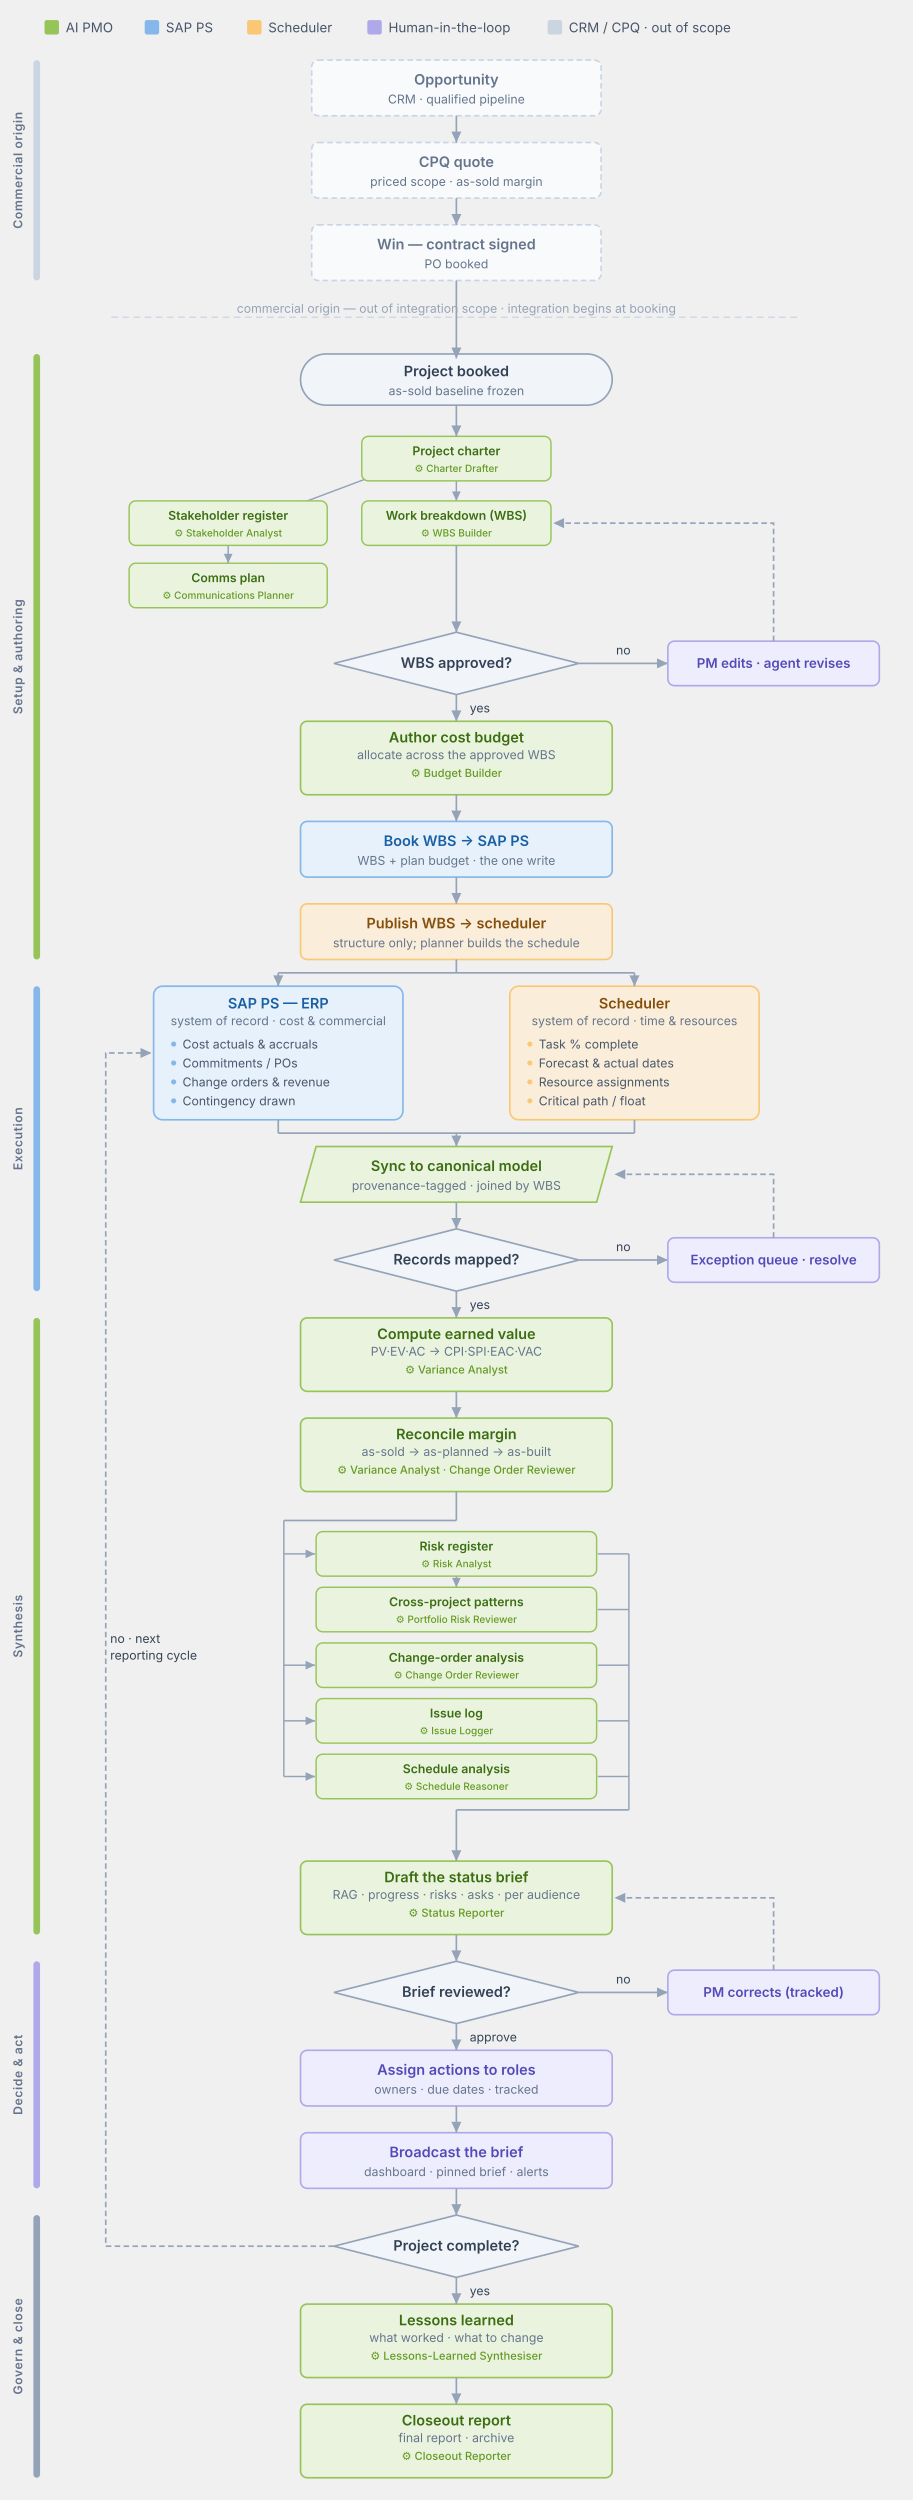
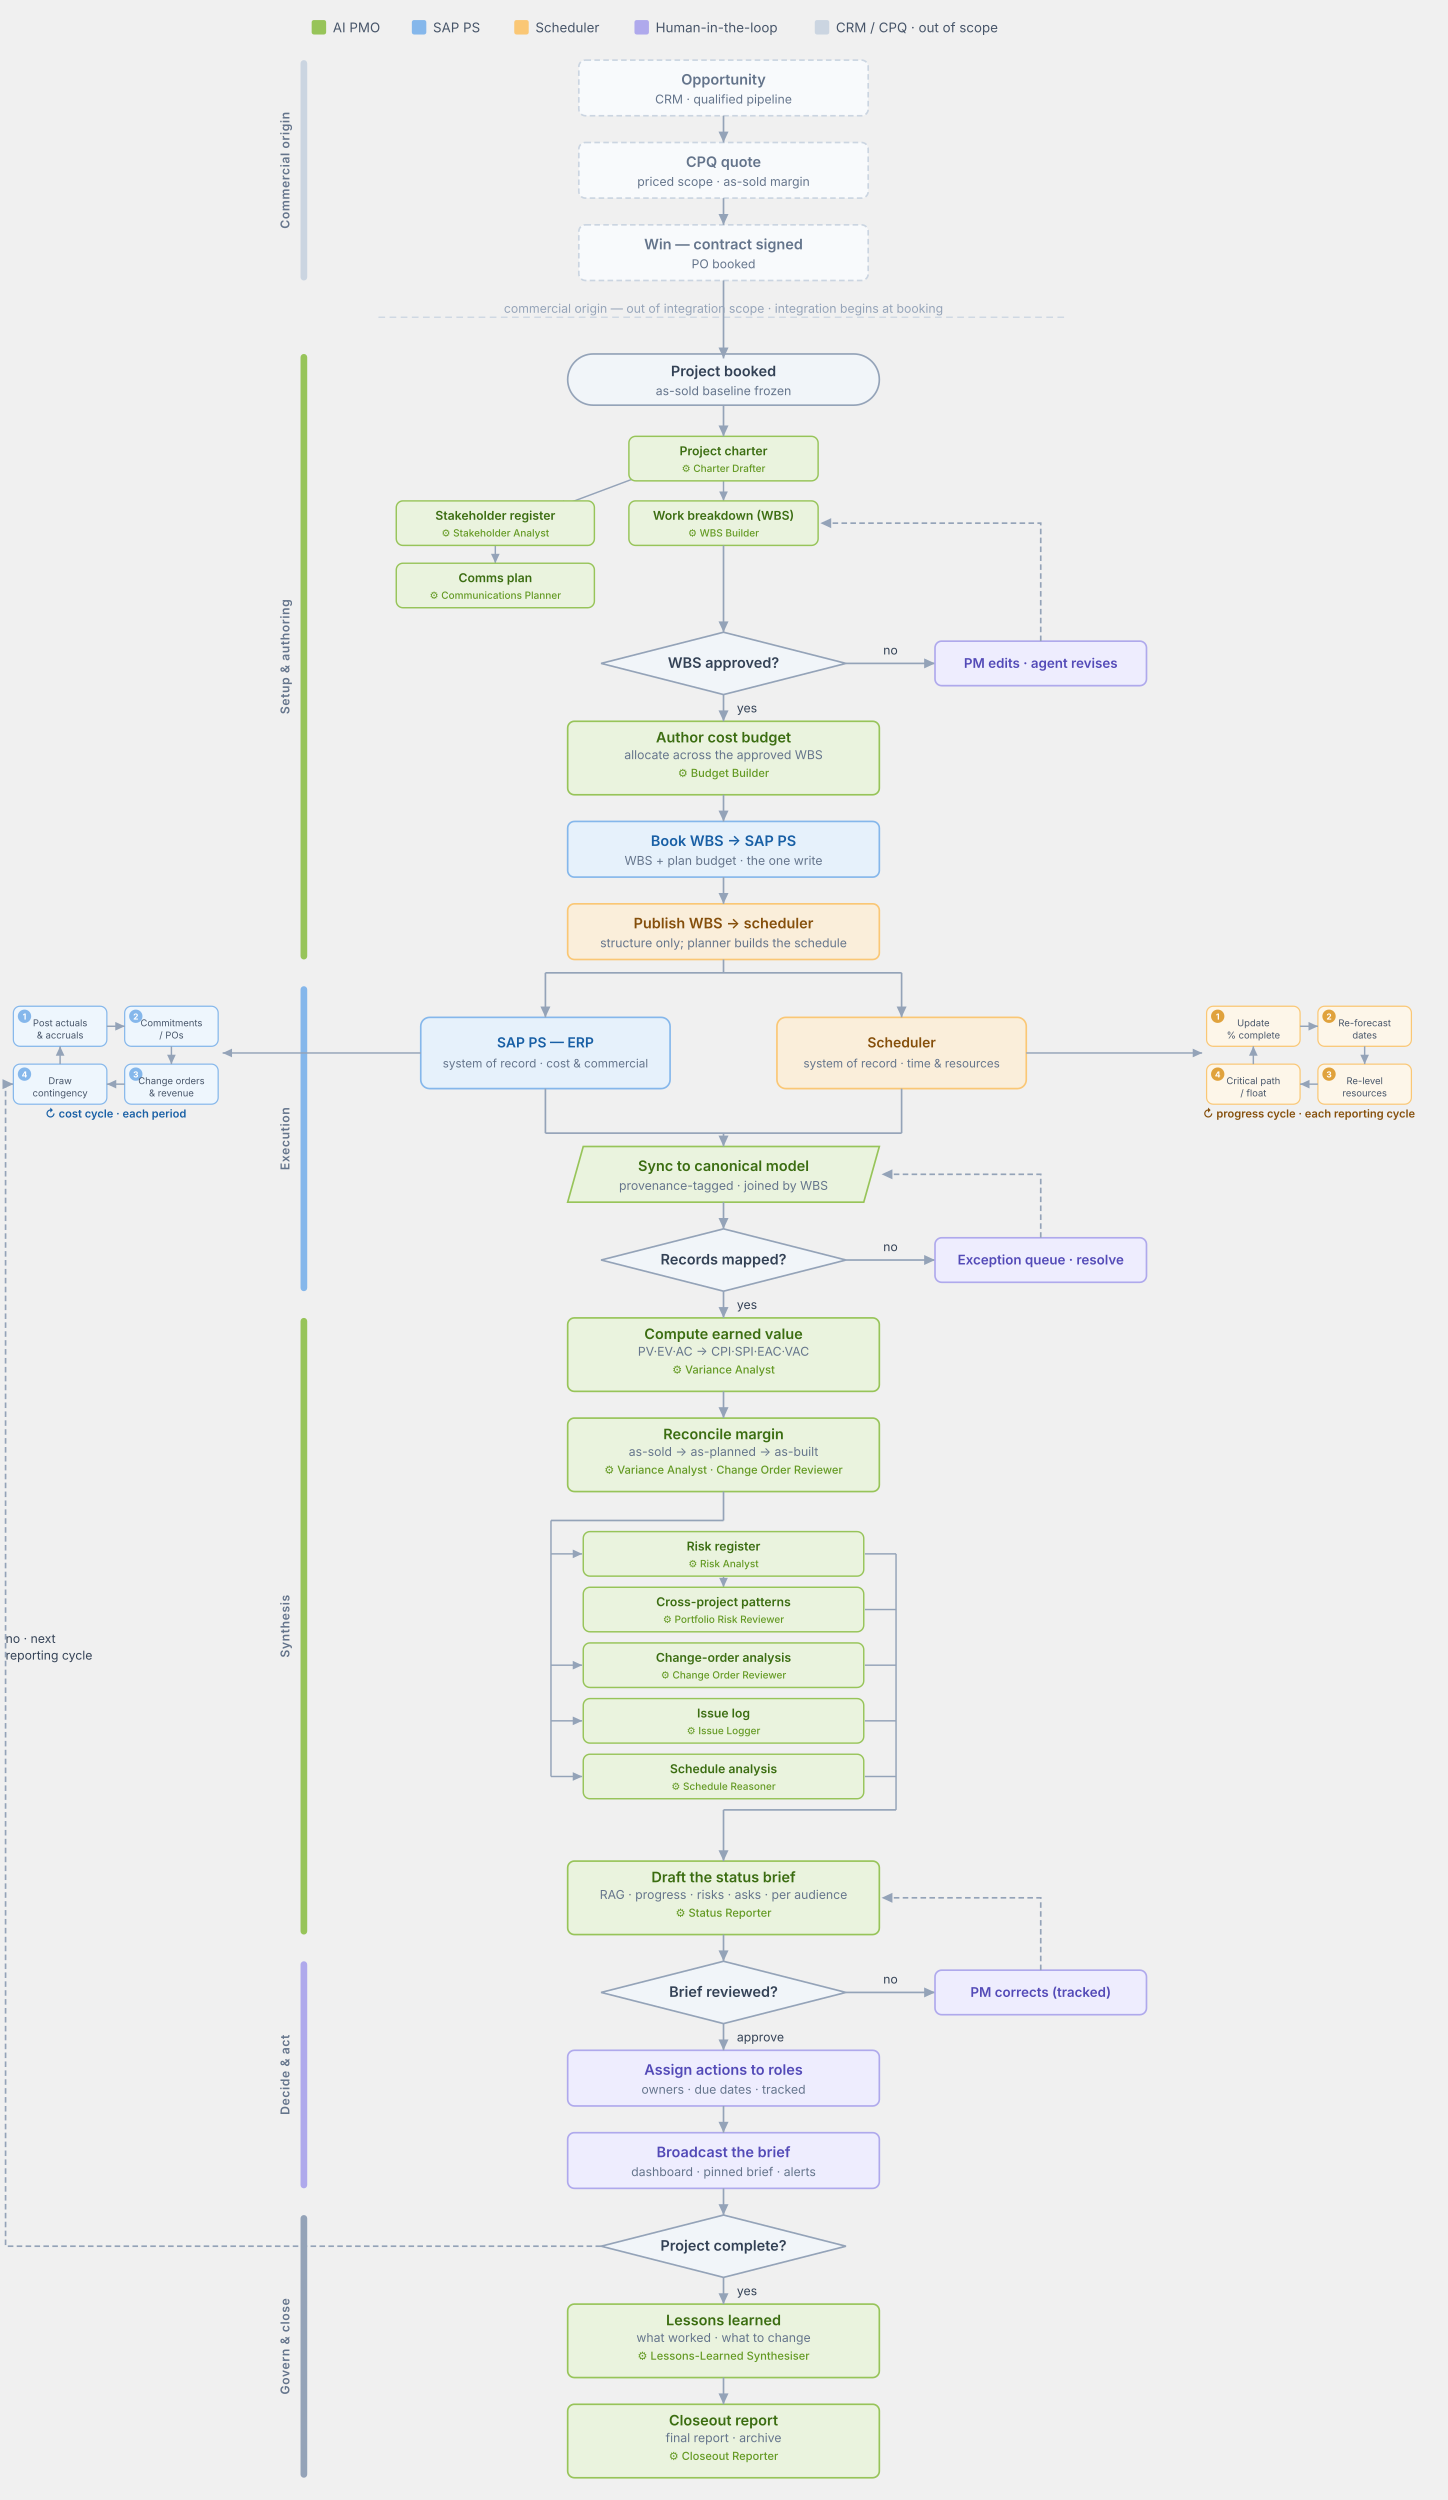
- <svg xmlns="http://www.w3.org/2000/svg" viewBox="0 0 820 2246" width="100%" font-family="Inter,Arial,sans-serif">
+ <svg xmlns="http://www.w3.org/2000/svg" viewBox="-240 0 1300 2246" width="100%" font-family="Inter,Arial,sans-serif">
  <defs>
    <marker id="ah" markerWidth="9" markerHeight="9" refX="6.5" refY="3" orient="auto">
      <path d="M0,0 L6.5,3 L0,6 Z" fill="#94a3b8" />
    </marker>
    <style>.pa{cursor:pointer}.pa:hover rect{stroke-width:2.6}</style>
  </defs>
  <g>
    <rect x="40" y="18" width="13" height="13" rx="2" fill="#97C459" />
    <text x="59" y="29" font-family="Inter,Arial,sans-serif" font-size="12" fill="#475569">AI PMO</text>
    <rect x="130" y="18" width="13" height="13" rx="2" fill="#85B7EB" />
    <text x="149" y="29" font-family="Inter,Arial,sans-serif" font-size="12" fill="#475569">SAP PS</text>
    <rect x="222" y="18" width="13" height="13" rx="2" fill="#FAC775" />
    <text x="241" y="29" font-family="Inter,Arial,sans-serif" font-size="12" fill="#475569">Scheduler</text>
    <rect x="330" y="18" width="13" height="13" rx="2" fill="#AFA9EC" />
    <text x="349" y="29" font-family="Inter,Arial,sans-serif" font-size="12" fill="#475569">Human-in-the-loop</text>
    <rect x="492" y="18" width="13" height="13" rx="2" fill="#CBD5E1" />
    <text x="511" y="29" font-family="Inter,Arial,sans-serif" font-size="12" fill="#475569">CRM / CPQ · out of scope</text>
  </g>
  <g transform="translate(0,46)">
    <rect x="30" y="8" width="6" height="198" rx="3" fill="#CBD5E1" />
    <text transform="rotate(-90 20 107.0)" x="20" y="107.0" text-anchor="middle" font-family="Inter,Arial,sans-serif" font-size="11" font-weight="600" letter-spacing="0.5" fill="#64748b">Commercial origin</text>
    <rect x="30" y="272" width="6" height="544" rx="3" fill="#97C459" />
    <text transform="rotate(-90 20 544.0)" x="20" y="544.0" text-anchor="middle" font-family="Inter,Arial,sans-serif" font-size="11" font-weight="600" letter-spacing="0.5" fill="#64748b">Setup &amp; authoring</text>
    <rect x="30" y="840" width="6" height="274" rx="3" fill="#85B7EB" />
    <text transform="rotate(-90 20 977.0)" x="20" y="977.0" text-anchor="middle" font-family="Inter,Arial,sans-serif" font-size="11" font-weight="600" letter-spacing="0.5" fill="#64748b">Execution</text>
    <rect x="30" y="1138" width="6" height="554" rx="3" fill="#97C459" />
    <text transform="rotate(-90 20 1415.0)" x="20" y="1415.0" text-anchor="middle" font-family="Inter,Arial,sans-serif" font-size="11" font-weight="600" letter-spacing="0.5" fill="#64748b">Synthesis</text>
    <rect x="30" y="1716" width="6" height="204" rx="3" fill="#AFA9EC" />
    <text transform="rotate(-90 20 1818.0)" x="20" y="1818.0" text-anchor="middle" font-family="Inter,Arial,sans-serif" font-size="11" font-weight="600" letter-spacing="0.5" fill="#64748b">Decide &amp; act</text>
    <rect x="30" y="1944" width="6" height="236" rx="3" fill="#94A3B8" />
    <text transform="rotate(-90 20 2062.0)" x="20" y="2062.0" text-anchor="middle" font-family="Inter,Arial,sans-serif" font-size="11" font-weight="600" letter-spacing="0.5" fill="#64748b">Govern &amp; close</text>
    <rect x="280" y="8" width="260" height="50" rx="6" fill="#F8FAFC" stroke="#CBD5E1" stroke-width="1.5" stroke-dasharray="5 3" />
    <text x="410" y="30.0" text-anchor="middle" font-family="Inter,Arial,sans-serif" font-size="13" font-weight="600" fill="#64748B">Opportunity</text>
    <text x="410" y="47.0" text-anchor="middle" font-family="Inter,Arial,sans-serif" font-size="11" font-weight="400" fill="#64748b">CRM · qualified pipeline</text>
    <rect x="280" y="82" width="260" height="50" rx="6" fill="#F8FAFC" stroke="#CBD5E1" stroke-width="1.5" stroke-dasharray="5 3" />
    <text x="410" y="104.0" text-anchor="middle" font-family="Inter,Arial,sans-serif" font-size="13" font-weight="600" fill="#64748B">CPQ quote</text>
    <text x="410" y="121.0" text-anchor="middle" font-family="Inter,Arial,sans-serif" font-size="11" font-weight="400" fill="#64748b">priced scope · as-sold margin</text>
    <rect x="280" y="156" width="260" height="50" rx="6" fill="#F8FAFC" stroke="#CBD5E1" stroke-width="1.5" stroke-dasharray="5 3" />
    <text x="410" y="178.0" text-anchor="middle" font-family="Inter,Arial,sans-serif" font-size="13" font-weight="600" fill="#64748B">Win — contract signed</text>
    <text x="410" y="195.0" text-anchor="middle" font-family="Inter,Arial,sans-serif" font-size="11" font-weight="400" fill="#64748b">PO booked</text>
    <line x1="100" y1="239.0" x2="720" y2="239.0" stroke="#cbd5e1" stroke-width="1.2" stroke-dasharray="6 4" />
    <text x="410" y="235.0" text-anchor="middle" font-family="Inter,Arial,sans-serif" font-size="11" font-weight="400" fill="#94a3b8">commercial origin — out of integration scope    ·    integration begins at booking</text>
    <rect x="270" y="272" width="280" height="46" rx="23.0" fill="#F1F5F9" stroke="#94A3B8" stroke-width="1.5" />
    <text x="410" y="292.0" text-anchor="middle" font-family="Inter,Arial,sans-serif" font-size="13" font-weight="600" fill="#334155">Project booked</text>
    <text x="410" y="309.0" text-anchor="middle" font-family="Inter,Arial,sans-serif" font-size="11" font-weight="400" fill="#64748b">as-sold baseline frozen</text>
    <line x1="410" y1="386" x2="410" y2="404" stroke="#94a3b8" stroke-width="1.3" marker-end="url(#ah)" />
    <line x1="340" y1="380" x2="260" y2="410" stroke="#94a3b8" stroke-width="1.3" marker-end="url(#ah)" />
    <line x1="205" y1="444" x2="205" y2="460" stroke="#94a3b8" stroke-width="1.3" marker-end="url(#ah)" />
    <g class="pa" data-agent="charter_drafter">
      <rect x="325.0" y="346" width="170" height="40" rx="6" fill="#EAF3DE" stroke="#97C459" stroke-width="1.3" />
      <text x="410" y="363" text-anchor="middle" font-family="Inter,Arial,sans-serif" font-size="11" font-weight="600" fill="#3B6D11">Project charter</text>
      <text x="410" y="378" text-anchor="middle" font-family="Inter,Arial,sans-serif" font-size="9" font-weight="500" fill="#639922">⚙ Charter Drafter</text>
    </g>
    <g class="pa" data-agent="stakeholder_analyst">
      <rect x="116.0" y="404" width="178" height="40" rx="6" fill="#EAF3DE" stroke="#97C459" stroke-width="1.3" />
      <text x="205" y="421" text-anchor="middle" font-family="Inter,Arial,sans-serif" font-size="11" font-weight="600" fill="#3B6D11">Stakeholder register</text>
      <text x="205" y="436" text-anchor="middle" font-family="Inter,Arial,sans-serif" font-size="9" font-weight="500" fill="#639922">⚙ Stakeholder Analyst</text>
    </g>
    <g class="pa" data-agent="wbs_builder">
      <rect x="325.0" y="404" width="170" height="40" rx="6" fill="#EAF3DE" stroke="#97C459" stroke-width="1.3" />
      <text x="410" y="421" text-anchor="middle" font-family="Inter,Arial,sans-serif" font-size="11" font-weight="600" fill="#3B6D11">Work breakdown (WBS)</text>
      <text x="410" y="436" text-anchor="middle" font-family="Inter,Arial,sans-serif" font-size="9" font-weight="500" fill="#639922">⚙ WBS Builder</text>
    </g>
    <g class="pa" data-agent="communications_planner">
      <rect x="116.0" y="460" width="178" height="40" rx="6" fill="#EAF3DE" stroke="#97C459" stroke-width="1.3" />
      <text x="205" y="477" text-anchor="middle" font-family="Inter,Arial,sans-serif" font-size="11" font-weight="600" fill="#3B6D11">Comms plan</text>
      <text x="205" y="492" text-anchor="middle" font-family="Inter,Arial,sans-serif" font-size="9" font-weight="500" fill="#639922">⚙ Communications Planner</text>
    </g>
    <polygon points="410,522.0 520,550.0 410,578.0 300,550.0" fill="#F1F5F9" stroke="#94A3B8" stroke-width="1.5" />
    <text x="410" y="554.0" text-anchor="middle" font-family="Inter,Arial,sans-serif" font-size="13" font-weight="600" fill="#334155">WBS approved?</text>
    <line x1="520" y1="550.0" x2="600" y2="550.0" stroke="#94a3b8" stroke-width="1.5" marker-end="url(#ah)" />
    <text x="560" y="542.0" text-anchor="middle" font-family="Inter,Arial,sans-serif" font-size="11" font-weight="400" fill="#334155">no</text>
    <rect x="600" y="530.0" width="190" height="40" rx="6" fill="#EEEDFE" stroke="#AFA9EC" stroke-width="1.5" />
    <text x="695" y="554.0" text-anchor="middle" font-family="Inter,Arial,sans-serif" font-size="12" font-weight="600" fill="#534AB7">PM edits · agent revises</text>
    <g class="pa" data-agent="budget_builder">
      <rect x="270" y="602" width="280" height="66" rx="6" fill="#EAF3DE" stroke="#97C459" stroke-width="1.5" />
      <text x="410" y="621" text-anchor="middle" font-family="Inter,Arial,sans-serif" font-size="13" font-weight="600" fill="#3B6D11">Author cost budget</text>
      <text x="410" y="636" text-anchor="middle" font-family="Inter,Arial,sans-serif" font-size="11" font-weight="400" fill="#64748b">allocate across the approved WBS</text>
      <text x="410" y="652" text-anchor="middle" font-family="Inter,Arial,sans-serif" font-size="10" font-weight="500" fill="#639922">⚙ Budget Builder</text>
    </g>
    <rect x="270" y="692" width="280" height="50" rx="6" fill="#E6F1FB" stroke="#85B7EB" stroke-width="1.5" />
    <text x="410" y="714.0" text-anchor="middle" font-family="Inter,Arial,sans-serif" font-size="13" font-weight="600" fill="#185FA5">Book WBS → SAP PS</text>
    <text x="410" y="731.0" text-anchor="middle" font-family="Inter,Arial,sans-serif" font-size="11" font-weight="400" fill="#64748b">WBS + plan budget · the one write</text>
    <rect x="270" y="766" width="280" height="50" rx="6" fill="#FAEEDA" stroke="#FAC775" stroke-width="1.5" />
    <text x="410" y="788.0" text-anchor="middle" font-family="Inter,Arial,sans-serif" font-size="13" font-weight="600" fill="#854F0B">Publish WBS → scheduler</text>
    <text x="410" y="805.0" text-anchor="middle" font-family="Inter,Arial,sans-serif" font-size="11" font-weight="400" fill="#64748b">structure only; planner builds the schedule</text>
-     <rect x="138.0" y="840" width="224" height="120" rx="8" fill="#E6F1FB" stroke="#85B7EB" stroke-width="1.5" />
-     <text x="250" y="860" text-anchor="middle" font-family="Inter,Arial,sans-serif" font-size="13" font-weight="600" fill="#185FA5">SAP PS — ERP</text>
-     <text x="250" y="875" text-anchor="middle" font-family="Inter,Arial,sans-serif" font-size="11" font-weight="400" fill="#64748b">system of record · cost &amp; commercial</text>
-     <circle cx="156.0" cy="892" r="2.3" fill="#85B7EB" />
-     <text x="164.0" y="896" text-anchor="start" font-family="Inter,Arial,sans-serif" font-size="11" font-weight="400" fill="#475569">Cost actuals &amp; accruals</text>
-     <circle cx="156.0" cy="909" r="2.3" fill="#85B7EB" />
-     <text x="164.0" y="913" text-anchor="start" font-family="Inter,Arial,sans-serif" font-size="11" font-weight="400" fill="#475569">Commitments / POs</text>
-     <circle cx="156.0" cy="926" r="2.3" fill="#85B7EB" />
-     <text x="164.0" y="930" text-anchor="start" font-family="Inter,Arial,sans-serif" font-size="11" font-weight="400" fill="#475569">Change orders &amp; revenue</text>
-     <circle cx="156.0" cy="943" r="2.3" fill="#85B7EB" />
-     <text x="164.0" y="947" text-anchor="start" font-family="Inter,Arial,sans-serif" font-size="11" font-weight="400" fill="#475569">Contingency drawn</text>
-     <rect x="458.0" y="840" width="224" height="120" rx="8" fill="#FAEEDA" stroke="#FAC775" stroke-width="1.5" />
-     <text x="570" y="860" text-anchor="middle" font-family="Inter,Arial,sans-serif" font-size="13" font-weight="600" fill="#854F0B">Scheduler</text>
-     <text x="570" y="875" text-anchor="middle" font-family="Inter,Arial,sans-serif" font-size="11" font-weight="400" fill="#64748b">system of record · time &amp; resources</text>
-     <circle cx="476.0" cy="892" r="2.3" fill="#FAC775" />
-     <text x="484.0" y="896" text-anchor="start" font-family="Inter,Arial,sans-serif" font-size="11" font-weight="400" fill="#475569">Task % complete</text>
-     <circle cx="476.0" cy="909" r="2.3" fill="#FAC775" />
-     <text x="484.0" y="913" text-anchor="start" font-family="Inter,Arial,sans-serif" font-size="11" font-weight="400" fill="#475569">Forecast &amp; actual dates</text>
-     <circle cx="476.0" cy="926" r="2.3" fill="#FAC775" />
-     <text x="484.0" y="930" text-anchor="start" font-family="Inter,Arial,sans-serif" font-size="11" font-weight="400" fill="#475569">Resource assignments</text>
-     <circle cx="476.0" cy="943" r="2.3" fill="#FAC775" />
-     <text x="484.0" y="947" text-anchor="start" font-family="Inter,Arial,sans-serif" font-size="11" font-weight="400" fill="#475569">Critical path / float</text>
+     <rect x="138" y="868" width="224" height="64" rx="8" fill="#E6F1FB" stroke="#85B7EB" stroke-width="1.5" />
+     <text x="250" y="895" text-anchor="middle" font-family="Inter,Arial,sans-serif" font-size="12.5" font-weight="600" fill="#185FA5">SAP PS — ERP</text>
+     <text x="250" y="913" text-anchor="middle" font-family="Inter,Arial,sans-serif" font-size="10.5" font-weight="400" fill="#64748b">system of record · cost &amp; commercial</text>
+     <rect x="458" y="868" width="224" height="64" rx="8" fill="#FAEEDA" stroke="#FAC775" stroke-width="1.5" />
+     <text x="570" y="895" text-anchor="middle" font-family="Inter,Arial,sans-serif" font-size="12.5" font-weight="600" fill="#854F0B">Scheduler</text>
+     <text x="570" y="913" text-anchor="middle" font-family="Inter,Arial,sans-serif" font-size="10.5" font-weight="400" fill="#64748b">system of record · time &amp; resources</text>
    <polygon points="284.0,984 550.0,984 536.0,1034 270.0,1034" fill="#EAF3DE" stroke="#97C459" stroke-width="1.5" />
    <text x="410" y="1006.0" text-anchor="middle" font-family="Inter,Arial,sans-serif" font-size="13" font-weight="600" fill="#3B6D11">Sync to canonical model</text>
    <text x="410" y="1023.0" text-anchor="middle" font-family="Inter,Arial,sans-serif" font-size="11" font-weight="400" fill="#64748b">provenance-tagged · joined by WBS</text>
    <polygon points="410,1058.0 520,1086.0 410,1114.0 300,1086.0" fill="#F1F5F9" stroke="#94A3B8" stroke-width="1.5" />
    <text x="410" y="1090.0" text-anchor="middle" font-family="Inter,Arial,sans-serif" font-size="13" font-weight="600" fill="#334155">Records mapped?</text>
    <line x1="520" y1="1086.0" x2="600" y2="1086.0" stroke="#94a3b8" stroke-width="1.5" marker-end="url(#ah)" />
    <text x="560" y="1078.0" text-anchor="middle" font-family="Inter,Arial,sans-serif" font-size="11" font-weight="400" fill="#334155">no</text>
    <rect x="600" y="1066.0" width="190" height="40" rx="6" fill="#EEEDFE" stroke="#AFA9EC" stroke-width="1.5" />
    <text x="695" y="1090.0" text-anchor="middle" font-family="Inter,Arial,sans-serif" font-size="12" font-weight="600" fill="#534AB7">Exception queue · resolve</text>
    <g class="pa" data-agent="variance_analyst">
      <rect x="270" y="1138" width="280" height="66" rx="6" fill="#EAF3DE" stroke="#97C459" stroke-width="1.5" />
      <text x="410" y="1157" text-anchor="middle" font-family="Inter,Arial,sans-serif" font-size="13" font-weight="600" fill="#3B6D11">Compute earned value</text>
      <text x="410" y="1172" text-anchor="middle" font-family="Inter,Arial,sans-serif" font-size="11" font-weight="400" fill="#64748b">PV·EV·AC → CPI·SPI·EAC·VAC</text>
      <text x="410" y="1188" text-anchor="middle" font-family="Inter,Arial,sans-serif" font-size="10" font-weight="500" fill="#639922">⚙ Variance Analyst</text>
    </g>
    <rect x="270" y="1228" width="280" height="66" rx="6" fill="#EAF3DE" stroke="#97C459" stroke-width="1.5" />
    <text x="410" y="1247" text-anchor="middle" font-family="Inter,Arial,sans-serif" font-size="13" font-weight="600" fill="#3B6D11">Reconcile margin</text>
    <text x="410" y="1262" text-anchor="middle" font-family="Inter,Arial,sans-serif" font-size="11" font-weight="400" fill="#64748b">as-sold → as-planned → as-built</text>
    <text x="410" y="1278" text-anchor="middle" font-family="Inter,Arial,sans-serif" font-size="10" font-weight="500" fill="#639922">⚙ Variance Analyst · Change Order Reviewer</text>
    <line x1="255" y1="1320" x2="255" y2="1550" stroke="#94a3b8" stroke-width="1.3" />
    <line x1="565" y1="1350" x2="565" y2="1580" stroke="#94a3b8" stroke-width="1.3" />
    <line x1="255" y1="1350" x2="283.0" y2="1350" stroke="#94a3b8" stroke-width="1.3" marker-end="url(#ah)" />
    <line x1="255" y1="1450" x2="283.0" y2="1450" stroke="#94a3b8" stroke-width="1.3" marker-end="url(#ah)" />
    <line x1="255" y1="1500" x2="283.0" y2="1500" stroke="#94a3b8" stroke-width="1.3" marker-end="url(#ah)" />
    <line x1="255" y1="1550" x2="283.0" y2="1550" stroke="#94a3b8" stroke-width="1.3" marker-end="url(#ah)" />
    <line x1="410" y1="1370" x2="410" y2="1380" stroke="#94a3b8" stroke-width="1.3" marker-end="url(#ah)" />
    <line x1="537.0" y1="1350" x2="565" y2="1350" stroke="#94a3b8" stroke-width="1.3" />
    <line x1="537.0" y1="1400" x2="565" y2="1400" stroke="#94a3b8" stroke-width="1.3" />
    <line x1="537.0" y1="1450" x2="565" y2="1450" stroke="#94a3b8" stroke-width="1.3" />
    <line x1="537.0" y1="1500" x2="565" y2="1500" stroke="#94a3b8" stroke-width="1.3" />
    <line x1="537.0" y1="1550" x2="565" y2="1550" stroke="#94a3b8" stroke-width="1.3" />
    <g class="pa" data-agent="risk_analyst">
      <rect x="284.0" y="1330" width="252" height="40" rx="6" fill="#EAF3DE" stroke="#97C459" stroke-width="1.3" />
      <text x="410" y="1347" text-anchor="middle" font-family="Inter,Arial,sans-serif" font-size="11" font-weight="600" fill="#3B6D11">Risk register</text>
      <text x="410" y="1362" text-anchor="middle" font-family="Inter,Arial,sans-serif" font-size="9" font-weight="500" fill="#639922">⚙ Risk Analyst</text>
    </g>
    <g class="pa" data-agent="portfolio_risk_reviewer">
      <rect x="284.0" y="1380" width="252" height="40" rx="6" fill="#EAF3DE" stroke="#97C459" stroke-width="1.3" />
      <text x="410" y="1397" text-anchor="middle" font-family="Inter,Arial,sans-serif" font-size="11" font-weight="600" fill="#3B6D11">Cross-project patterns</text>
      <text x="410" y="1412" text-anchor="middle" font-family="Inter,Arial,sans-serif" font-size="9" font-weight="500" fill="#639922">⚙ Portfolio Risk Reviewer</text>
    </g>
    <g class="pa" data-agent="change_order_reviewer">
      <rect x="284.0" y="1430" width="252" height="40" rx="6" fill="#EAF3DE" stroke="#97C459" stroke-width="1.3" />
      <text x="410" y="1447" text-anchor="middle" font-family="Inter,Arial,sans-serif" font-size="11" font-weight="600" fill="#3B6D11">Change-order analysis</text>
      <text x="410" y="1462" text-anchor="middle" font-family="Inter,Arial,sans-serif" font-size="9" font-weight="500" fill="#639922">⚙ Change Order Reviewer</text>
    </g>
    <g class="pa" data-agent="issue_logger">
      <rect x="284.0" y="1480" width="252" height="40" rx="6" fill="#EAF3DE" stroke="#97C459" stroke-width="1.3" />
      <text x="410" y="1497" text-anchor="middle" font-family="Inter,Arial,sans-serif" font-size="11" font-weight="600" fill="#3B6D11">Issue log</text>
      <text x="410" y="1512" text-anchor="middle" font-family="Inter,Arial,sans-serif" font-size="9" font-weight="500" fill="#639922">⚙ Issue Logger</text>
    </g>
    <g class="pa" data-agent="schedule_reasoner">
      <rect x="284.0" y="1530" width="252" height="40" rx="6" fill="#EAF3DE" stroke="#97C459" stroke-width="1.3" />
      <text x="410" y="1547" text-anchor="middle" font-family="Inter,Arial,sans-serif" font-size="11" font-weight="600" fill="#3B6D11">Schedule analysis</text>
      <text x="410" y="1562" text-anchor="middle" font-family="Inter,Arial,sans-serif" font-size="9" font-weight="500" fill="#639922">⚙ Schedule Reasoner</text>
    </g>
    <g class="pa" data-agent="status_reporter">
      <rect x="270" y="1626" width="280" height="66" rx="6" fill="#EAF3DE" stroke="#97C459" stroke-width="1.5" />
      <text x="410" y="1645" text-anchor="middle" font-family="Inter,Arial,sans-serif" font-size="13" font-weight="600" fill="#3B6D11">Draft the status brief</text>
      <text x="410" y="1660" text-anchor="middle" font-family="Inter,Arial,sans-serif" font-size="11" font-weight="400" fill="#64748b">RAG · progress · risks · asks · per audience</text>
      <text x="410" y="1676" text-anchor="middle" font-family="Inter,Arial,sans-serif" font-size="10" font-weight="500" fill="#639922">⚙ Status Reporter</text>
    </g>
    <polygon points="410,1716.0 520,1744.0 410,1772.0 300,1744.0" fill="#F1F5F9" stroke="#94A3B8" stroke-width="1.5" />
    <text x="410" y="1748.0" text-anchor="middle" font-family="Inter,Arial,sans-serif" font-size="13" font-weight="600" fill="#334155">Brief reviewed?</text>
    <line x1="520" y1="1744.0" x2="600" y2="1744.0" stroke="#94a3b8" stroke-width="1.5" marker-end="url(#ah)" />
    <text x="560" y="1736.0" text-anchor="middle" font-family="Inter,Arial,sans-serif" font-size="11" font-weight="400" fill="#334155">no</text>
    <rect x="600" y="1724.0" width="190" height="40" rx="6" fill="#EEEDFE" stroke="#AFA9EC" stroke-width="1.5" />
    <text x="695" y="1748.0" text-anchor="middle" font-family="Inter,Arial,sans-serif" font-size="12" font-weight="600" fill="#534AB7">PM corrects (tracked)</text>
    <rect x="270" y="1796" width="280" height="50" rx="6" fill="#EEEDFE" stroke="#AFA9EC" stroke-width="1.5" />
    <text x="410" y="1818.0" text-anchor="middle" font-family="Inter,Arial,sans-serif" font-size="13" font-weight="600" fill="#534AB7">Assign actions to roles</text>
    <text x="410" y="1835.0" text-anchor="middle" font-family="Inter,Arial,sans-serif" font-size="11" font-weight="400" fill="#64748b">owners · due dates · tracked</text>
    <rect x="270" y="1870" width="280" height="50" rx="6" fill="#EEEDFE" stroke="#AFA9EC" stroke-width="1.5" />
    <text x="410" y="1892.0" text-anchor="middle" font-family="Inter,Arial,sans-serif" font-size="13" font-weight="600" fill="#534AB7">Broadcast the brief</text>
    <text x="410" y="1909.0" text-anchor="middle" font-family="Inter,Arial,sans-serif" font-size="11" font-weight="400" fill="#64748b">dashboard · pinned brief · alerts</text>
    <polygon points="410,1944.0 520,1972.0 410,2000.0 300,1972.0" fill="#F1F5F9" stroke="#94A3B8" stroke-width="1.5" />
    <text x="410" y="1976.0" text-anchor="middle" font-family="Inter,Arial,sans-serif" font-size="13" font-weight="600" fill="#334155">Project complete?</text>
    <g class="pa" data-agent="lessons_learned_synthesiser">
      <rect x="270" y="2024" width="280" height="66" rx="6" fill="#EAF3DE" stroke="#97C459" stroke-width="1.5" />
      <text x="410" y="2043" text-anchor="middle" font-family="Inter,Arial,sans-serif" font-size="13" font-weight="600" fill="#3B6D11">Lessons learned</text>
      <text x="410" y="2058" text-anchor="middle" font-family="Inter,Arial,sans-serif" font-size="11" font-weight="400" fill="#64748b">what worked · what to change</text>
      <text x="410" y="2074" text-anchor="middle" font-family="Inter,Arial,sans-serif" font-size="10" font-weight="500" fill="#639922">⚙ Lessons-Learned Synthesiser</text>
    </g>
    <g class="pa" data-agent="closeout_reporter">
      <rect x="270" y="2114" width="280" height="66" rx="6" fill="#EAF3DE" stroke="#97C459" stroke-width="1.5" />
      <text x="410" y="2133" text-anchor="middle" font-family="Inter,Arial,sans-serif" font-size="13" font-weight="600" fill="#3B6D11">Closeout report</text>
      <text x="410" y="2148" text-anchor="middle" font-family="Inter,Arial,sans-serif" font-size="11" font-weight="400" fill="#64748b">final report · archive</text>
      <text x="410" y="2164" text-anchor="middle" font-family="Inter,Arial,sans-serif" font-size="10" font-weight="500" fill="#639922">⚙ Closeout Reporter</text>
    </g>
    <line x1="410" y1="58" x2="410" y2="82" stroke="#94a3b8" stroke-width="1.5" marker-end="url(#ah)" />
    <line x1="410" y1="132" x2="410" y2="156" stroke="#94a3b8" stroke-width="1.5" marker-end="url(#ah)" />
    <line x1="410" y1="318" x2="410" y2="346" stroke="#94a3b8" stroke-width="1.5" marker-end="url(#ah)" />
    <line x1="410" y1="444" x2="410" y2="522" stroke="#94a3b8" stroke-width="1.5" marker-end="url(#ah)" />
    <line x1="410" y1="578" x2="410" y2="602" stroke="#94a3b8" stroke-width="1.5" marker-end="url(#ah)" />
    <text x="422" y="594.0" text-anchor="start" font-family="Inter,Arial,sans-serif" font-size="11" font-weight="400" fill="#334155">yes</text>
    <line x1="410" y1="668" x2="410" y2="692" stroke="#94a3b8" stroke-width="1.5" marker-end="url(#ah)" />
    <line x1="410" y1="742" x2="410" y2="766" stroke="#94a3b8" stroke-width="1.5" marker-end="url(#ah)" />
    <line x1="410" y1="816" x2="410" y2="828.0" stroke="#94a3b8" stroke-width="1.5" />
    <line x1="250" y1="828.0" x2="570" y2="828.0" stroke="#94a3b8" stroke-width="1.5" />
-     <line x1="250" y1="828.0" x2="250" y2="840" stroke="#94a3b8" stroke-width="1.5" marker-end="url(#ah)" />
-     <line x1="570" y1="828.0" x2="570" y2="840" stroke="#94a3b8" stroke-width="1.5" marker-end="url(#ah)" />
-     <line x1="250" y1="960" x2="250" y2="972.0" stroke="#94a3b8" stroke-width="1.5" />
-     <line x1="570" y1="960" x2="570" y2="972.0" stroke="#94a3b8" stroke-width="1.5" />
+     <line x1="250" y1="828.0" x2="250" y2="868" stroke="#94a3b8" stroke-width="1.5" marker-end="url(#ah)" />
+     <line x1="570" y1="828.0" x2="570" y2="868" stroke="#94a3b8" stroke-width="1.5" marker-end="url(#ah)" />
+     <line x1="250" y1="932" x2="250" y2="972.0" stroke="#94a3b8" stroke-width="1.5" />
+     <line x1="570" y1="932" x2="570" y2="972.0" stroke="#94a3b8" stroke-width="1.5" />
    <line x1="250" y1="972.0" x2="570" y2="972.0" stroke="#94a3b8" stroke-width="1.5" />
    <line x1="410" y1="972.0" x2="410" y2="984" stroke="#94a3b8" stroke-width="1.5" marker-end="url(#ah)" />
    <line x1="410" y1="1034" x2="410" y2="1058" stroke="#94a3b8" stroke-width="1.5" marker-end="url(#ah)" />
    <line x1="410" y1="1114" x2="410" y2="1138" stroke="#94a3b8" stroke-width="1.5" marker-end="url(#ah)" />
    <text x="422" y="1130.0" text-anchor="start" font-family="Inter,Arial,sans-serif" font-size="11" font-weight="400" fill="#334155">yes</text>
    <line x1="410" y1="1204" x2="410" y2="1228" stroke="#94a3b8" stroke-width="1.5" marker-end="url(#ah)" />
    <line x1="410" y1="1294" x2="410" y2="1320" stroke="#94a3b8" stroke-width="1.5" />
    <line x1="410" y1="1320" x2="255" y2="1320" stroke="#94a3b8" stroke-width="1.5" />
    <line x1="565" y1="1580" x2="410" y2="1580" stroke="#94a3b8" stroke-width="1.5" />
    <line x1="410" y1="1580" x2="410" y2="1626" stroke="#94a3b8" stroke-width="1.5" marker-end="url(#ah)" />
    <line x1="410" y1="1692" x2="410" y2="1716" stroke="#94a3b8" stroke-width="1.5" marker-end="url(#ah)" />
    <line x1="410" y1="1772" x2="410" y2="1796" stroke="#94a3b8" stroke-width="1.5" marker-end="url(#ah)" />
    <text x="422" y="1788.0" text-anchor="start" font-family="Inter,Arial,sans-serif" font-size="11" font-weight="400" fill="#334155">approve</text>
    <line x1="410" y1="1846" x2="410" y2="1870" stroke="#94a3b8" stroke-width="1.5" marker-end="url(#ah)" />
    <line x1="410" y1="1920" x2="410" y2="1944" stroke="#94a3b8" stroke-width="1.5" marker-end="url(#ah)" />
    <line x1="410" y1="2000" x2="410" y2="2024" stroke="#94a3b8" stroke-width="1.5" marker-end="url(#ah)" />
    <text x="422" y="2016.0" text-anchor="start" font-family="Inter,Arial,sans-serif" font-size="11" font-weight="400" fill="#334155">yes</text>
    <line x1="410" y1="2090" x2="410" y2="2114" stroke="#94a3b8" stroke-width="1.5" marker-end="url(#ah)" />
    <line x1="410" y1="206" x2="410" y2="276" stroke="#94a3b8" stroke-width="1.5" marker-end="url(#ah)" />
    <polyline points="695,530.0 695,424 497,424" fill="none" stroke="#94a3b8" stroke-width="1.5" stroke-dasharray="5 3" marker-end="url(#ah)" />
    <polyline points="695,1066.0 695,1009.0 552.0,1009.0" fill="none" stroke="#94a3b8" stroke-width="1.5" stroke-dasharray="5 3" marker-end="url(#ah)" />
    <polyline points="695,1724.0 695,1659.0 552.0,1659.0" fill="none" stroke="#94a3b8" stroke-width="1.5" stroke-dasharray="5 3" marker-end="url(#ah)" />
-     <polyline points="300,1972.0 95,1972.0 95,900.0 136,900.0" fill="none" stroke="#94a3b8" stroke-width="1.5" stroke-dasharray="5 3" marker-end="url(#ah)" />
-     <text x="99" y="1430.0" text-anchor="start" font-family="Inter,Arial,sans-serif" font-size="11" font-weight="400" fill="#334155">no · next</text>
-     <text x="99" y="1445.0" text-anchor="start" font-family="Inter,Arial,sans-serif" font-size="11" font-weight="400" fill="#334155">reporting cycle</text>
+     <polyline points="300,1972.0 -235,1972.0 -235,928 -228,928" fill="none" stroke="#94a3b8" stroke-width="1.5" stroke-dasharray="5 3" marker-end="url(#ah)" />
+     <text x="-235" y="1430.0" text-anchor="start" font-family="Inter,Arial,sans-serif" font-size="11" font-weight="400" fill="#334155">no · next</text>
+     <text x="-235" y="1445.0" text-anchor="start" font-family="Inter,Arial,sans-serif" font-size="11" font-weight="400" fill="#334155">reporting cycle</text>
+     <line x1="138" y1="900" x2="-40" y2="900" stroke="#94a3b8" stroke-width="1.3" marker-end="url(#ah)" />
+     <rect x="-228" y="858" width="84" height="36" rx="6" fill="#EEF6FD" stroke="#85B7EB" stroke-width="1.1" />
+     <circle cx="-218" cy="867" r="6" fill="#85B7EB" />
+     <text x="-218" y="870" text-anchor="middle" font-family="Inter,Arial,sans-serif" font-size="7.5" font-weight="700" fill="#fff">1</text>
+     <text x="-186.0" y="876" text-anchor="middle" font-family="Inter,Arial,sans-serif" font-size="8.5" fill="#475569">Post actuals</text>
+     <text x="-186.0" y="887" text-anchor="middle" font-family="Inter,Arial,sans-serif" font-size="8.5" fill="#475569">&amp; accruals</text>
+     <rect x="-128" y="858" width="84" height="36" rx="6" fill="#EEF6FD" stroke="#85B7EB" stroke-width="1.1" />
+     <circle cx="-118" cy="867" r="6" fill="#85B7EB" />
+     <text x="-118" y="870" text-anchor="middle" font-family="Inter,Arial,sans-serif" font-size="7.5" font-weight="700" fill="#fff">2</text>
+     <text x="-86.0" y="876" text-anchor="middle" font-family="Inter,Arial,sans-serif" font-size="8.5" fill="#475569">Commitments</text>
+     <text x="-86.0" y="887" text-anchor="middle" font-family="Inter,Arial,sans-serif" font-size="8.5" fill="#475569">/ POs</text>
+     <rect x="-128" y="910" width="84" height="36" rx="6" fill="#EEF6FD" stroke="#85B7EB" stroke-width="1.1" />
+     <circle cx="-118" cy="919" r="6" fill="#85B7EB" />
+     <text x="-118" y="922" text-anchor="middle" font-family="Inter,Arial,sans-serif" font-size="7.5" font-weight="700" fill="#fff">3</text>
+     <text x="-86.0" y="928" text-anchor="middle" font-family="Inter,Arial,sans-serif" font-size="8.5" fill="#475569">Change orders</text>
+     <text x="-86.0" y="939" text-anchor="middle" font-family="Inter,Arial,sans-serif" font-size="8.5" fill="#475569">&amp; revenue</text>
+     <rect x="-228" y="910" width="84" height="36" rx="6" fill="#EEF6FD" stroke="#85B7EB" stroke-width="1.1" />
+     <circle cx="-218" cy="919" r="6" fill="#85B7EB" />
+     <text x="-218" y="922" text-anchor="middle" font-family="Inter,Arial,sans-serif" font-size="7.5" font-weight="700" fill="#fff">4</text>
+     <text x="-186.0" y="928" text-anchor="middle" font-family="Inter,Arial,sans-serif" font-size="8.5" fill="#475569">Draw</text>
+     <text x="-186.0" y="939" text-anchor="middle" font-family="Inter,Arial,sans-serif" font-size="8.5" fill="#475569">contingency</text>
+     <line x1="-144" y1="876" x2="-128" y2="876" stroke="#94a3b8" stroke-width="1.3" marker-end="url(#ah)" />
+     <line x1="-86" y1="894" x2="-86" y2="910" stroke="#94a3b8" stroke-width="1.3" marker-end="url(#ah)" />
+     <line x1="-128" y1="928" x2="-144" y2="928" stroke="#94a3b8" stroke-width="1.3" marker-end="url(#ah)" />
+     <line x1="-186" y1="910" x2="-186" y2="894" stroke="#94a3b8" stroke-width="1.3" marker-end="url(#ah)" />
+     <text x="-136" y="958" text-anchor="middle" font-family="Inter,Arial,sans-serif" font-size="10" font-weight="600" fill="#185FA5">↻ cost cycle · each period</text>
+     <line x1="682" y1="900" x2="840" y2="900" stroke="#94a3b8" stroke-width="1.3" marker-end="url(#ah)" />
+     <rect x="844" y="858" width="84" height="36" rx="6" fill="#FDF6E9" stroke="#FAC775" stroke-width="1.1" />
+     <circle cx="854" cy="867" r="6" fill="#E0A23C" />
+     <text x="854" y="870" text-anchor="middle" font-family="Inter,Arial,sans-serif" font-size="7.5" font-weight="700" fill="#fff">1</text>
+     <text x="886.0" y="876" text-anchor="middle" font-family="Inter,Arial,sans-serif" font-size="8.5" fill="#475569">Update</text>
+     <text x="886.0" y="887" text-anchor="middle" font-family="Inter,Arial,sans-serif" font-size="8.5" fill="#475569">% complete</text>
+     <rect x="944" y="858" width="84" height="36" rx="6" fill="#FDF6E9" stroke="#FAC775" stroke-width="1.1" />
+     <circle cx="954" cy="867" r="6" fill="#E0A23C" />
+     <text x="954" y="870" text-anchor="middle" font-family="Inter,Arial,sans-serif" font-size="7.5" font-weight="700" fill="#fff">2</text>
+     <text x="986.0" y="876" text-anchor="middle" font-family="Inter,Arial,sans-serif" font-size="8.5" fill="#475569">Re-forecast</text>
+     <text x="986.0" y="887" text-anchor="middle" font-family="Inter,Arial,sans-serif" font-size="8.5" fill="#475569">dates</text>
+     <rect x="944" y="910" width="84" height="36" rx="6" fill="#FDF6E9" stroke="#FAC775" stroke-width="1.1" />
+     <circle cx="954" cy="919" r="6" fill="#E0A23C" />
+     <text x="954" y="922" text-anchor="middle" font-family="Inter,Arial,sans-serif" font-size="7.5" font-weight="700" fill="#fff">3</text>
+     <text x="986.0" y="928" text-anchor="middle" font-family="Inter,Arial,sans-serif" font-size="8.5" fill="#475569">Re-level</text>
+     <text x="986.0" y="939" text-anchor="middle" font-family="Inter,Arial,sans-serif" font-size="8.5" fill="#475569">resources</text>
+     <rect x="844" y="910" width="84" height="36" rx="6" fill="#FDF6E9" stroke="#FAC775" stroke-width="1.1" />
+     <circle cx="854" cy="919" r="6" fill="#E0A23C" />
+     <text x="854" y="922" text-anchor="middle" font-family="Inter,Arial,sans-serif" font-size="7.5" font-weight="700" fill="#fff">4</text>
+     <text x="886.0" y="928" text-anchor="middle" font-family="Inter,Arial,sans-serif" font-size="8.5" fill="#475569">Critical path</text>
+     <text x="886.0" y="939" text-anchor="middle" font-family="Inter,Arial,sans-serif" font-size="8.5" fill="#475569">/ float</text>
+     <line x1="928" y1="876" x2="944" y2="876" stroke="#94a3b8" stroke-width="1.3" marker-end="url(#ah)" />
+     <line x1="986" y1="894" x2="986" y2="910" stroke="#94a3b8" stroke-width="1.3" marker-end="url(#ah)" />
+     <line x1="944" y1="928" x2="928" y2="928" stroke="#94a3b8" stroke-width="1.3" marker-end="url(#ah)" />
+     <line x1="886" y1="910" x2="886" y2="894" stroke="#94a3b8" stroke-width="1.3" marker-end="url(#ah)" />
+     <text x="936" y="958" text-anchor="middle" font-family="Inter,Arial,sans-serif" font-size="10" font-weight="600" fill="#854F0B">↻ progress cycle · each reporting cycle</text>
  </g>
</svg>
